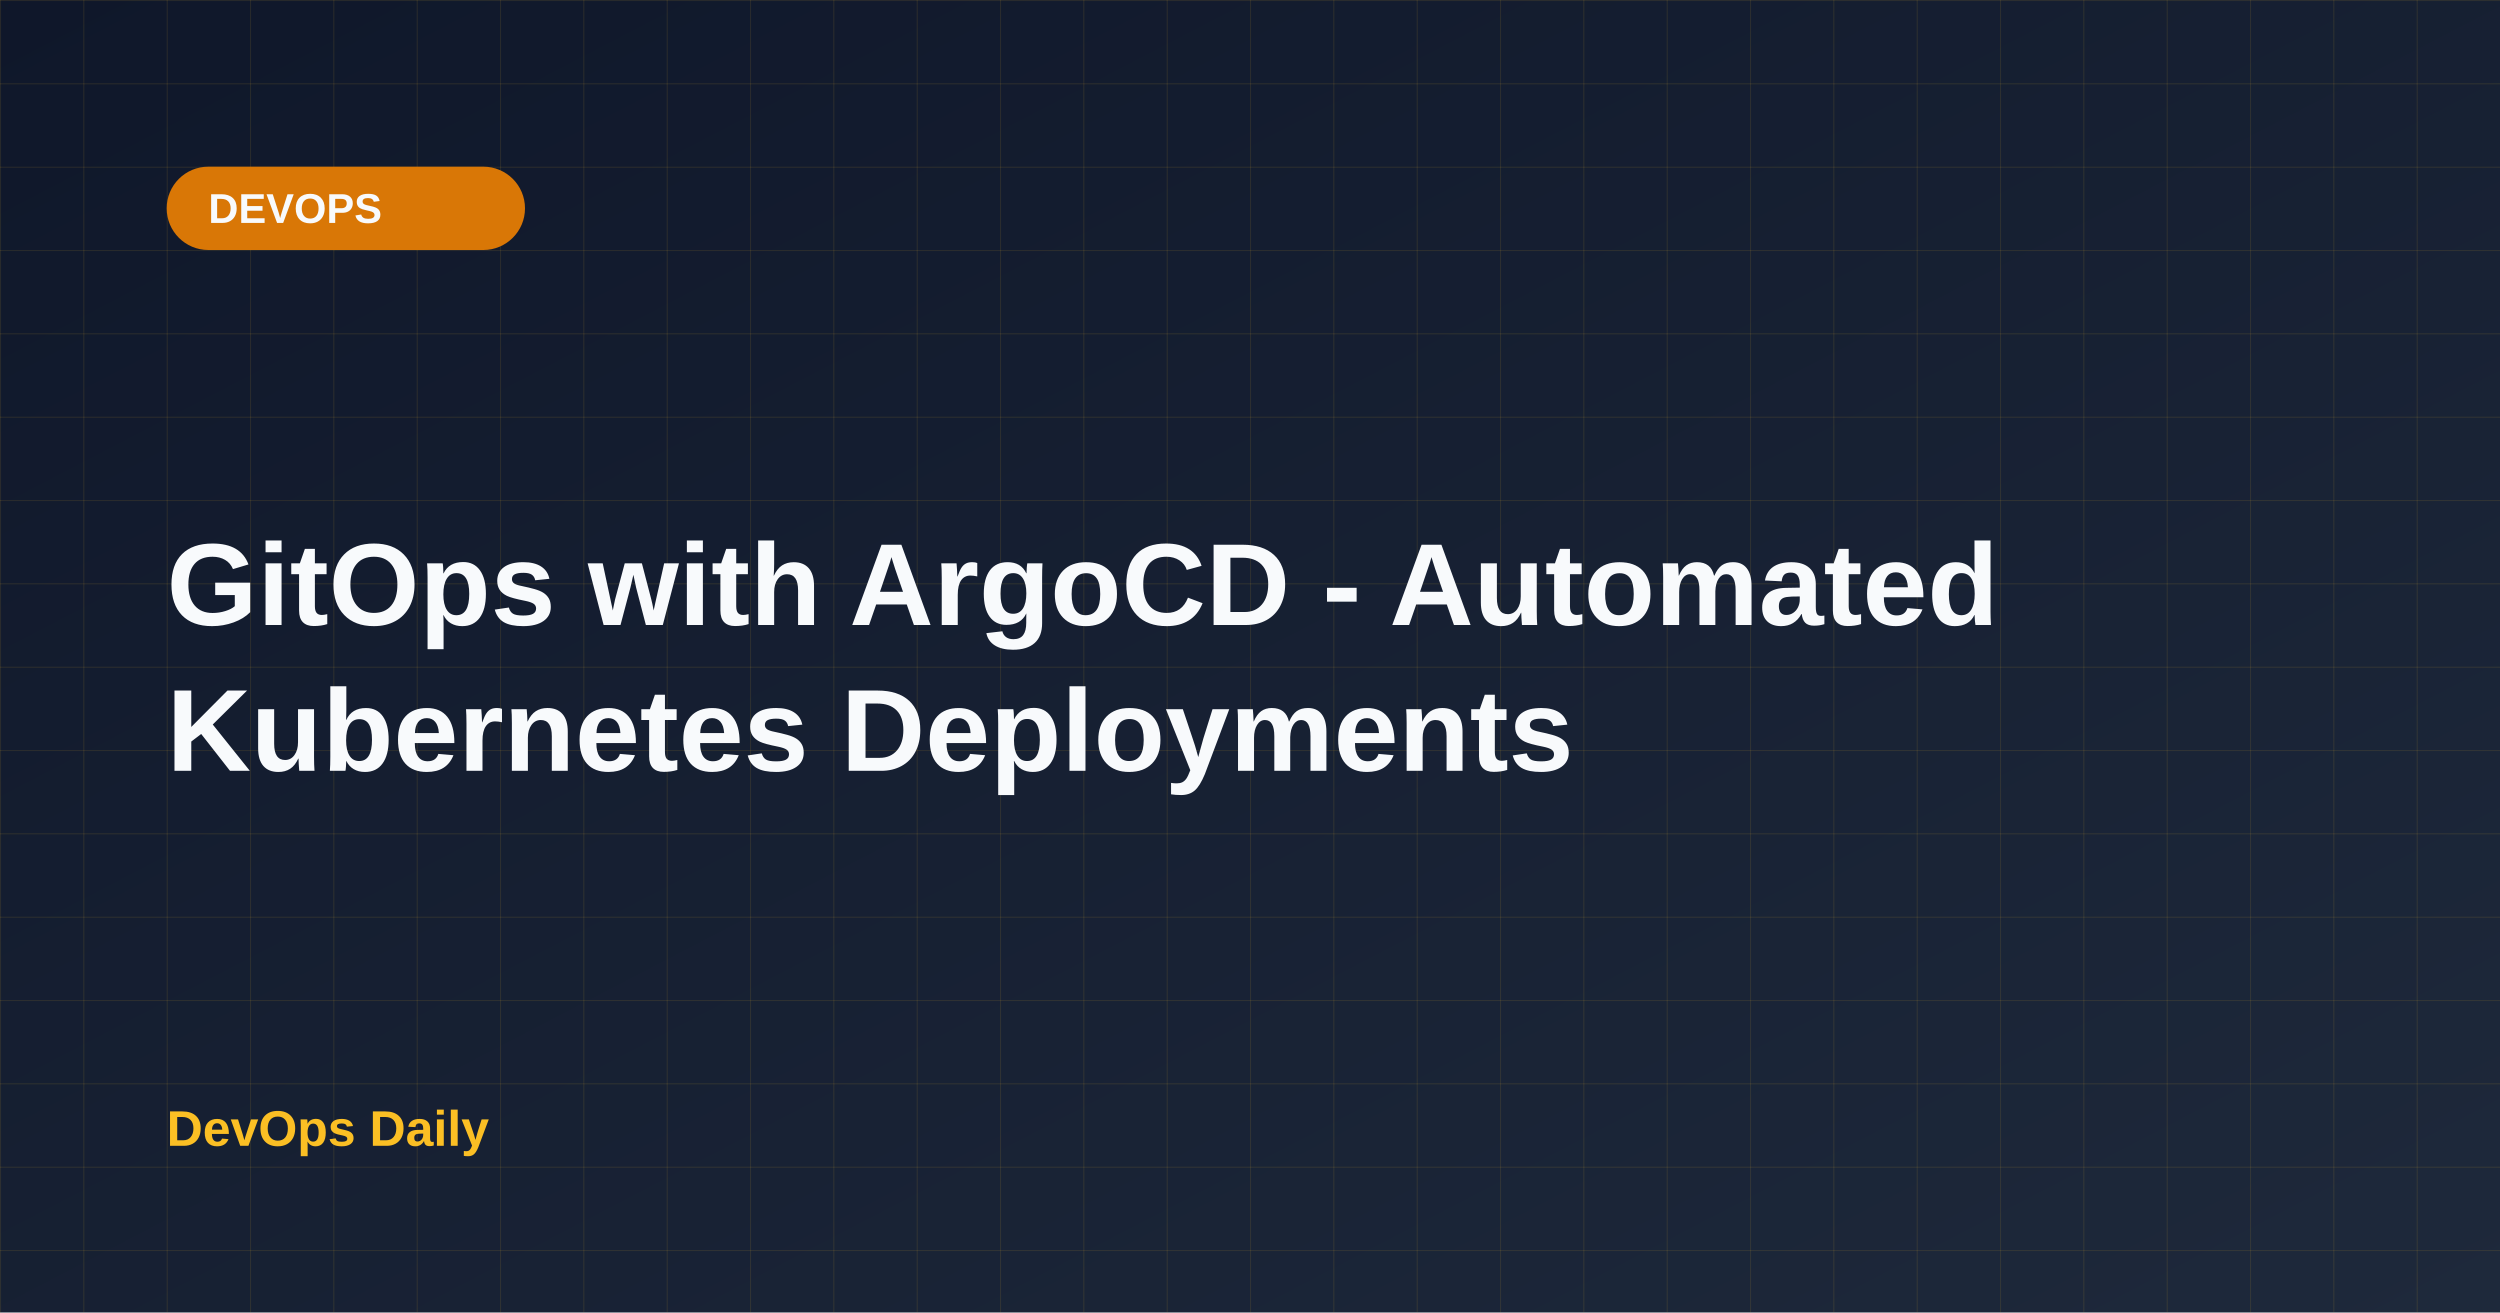
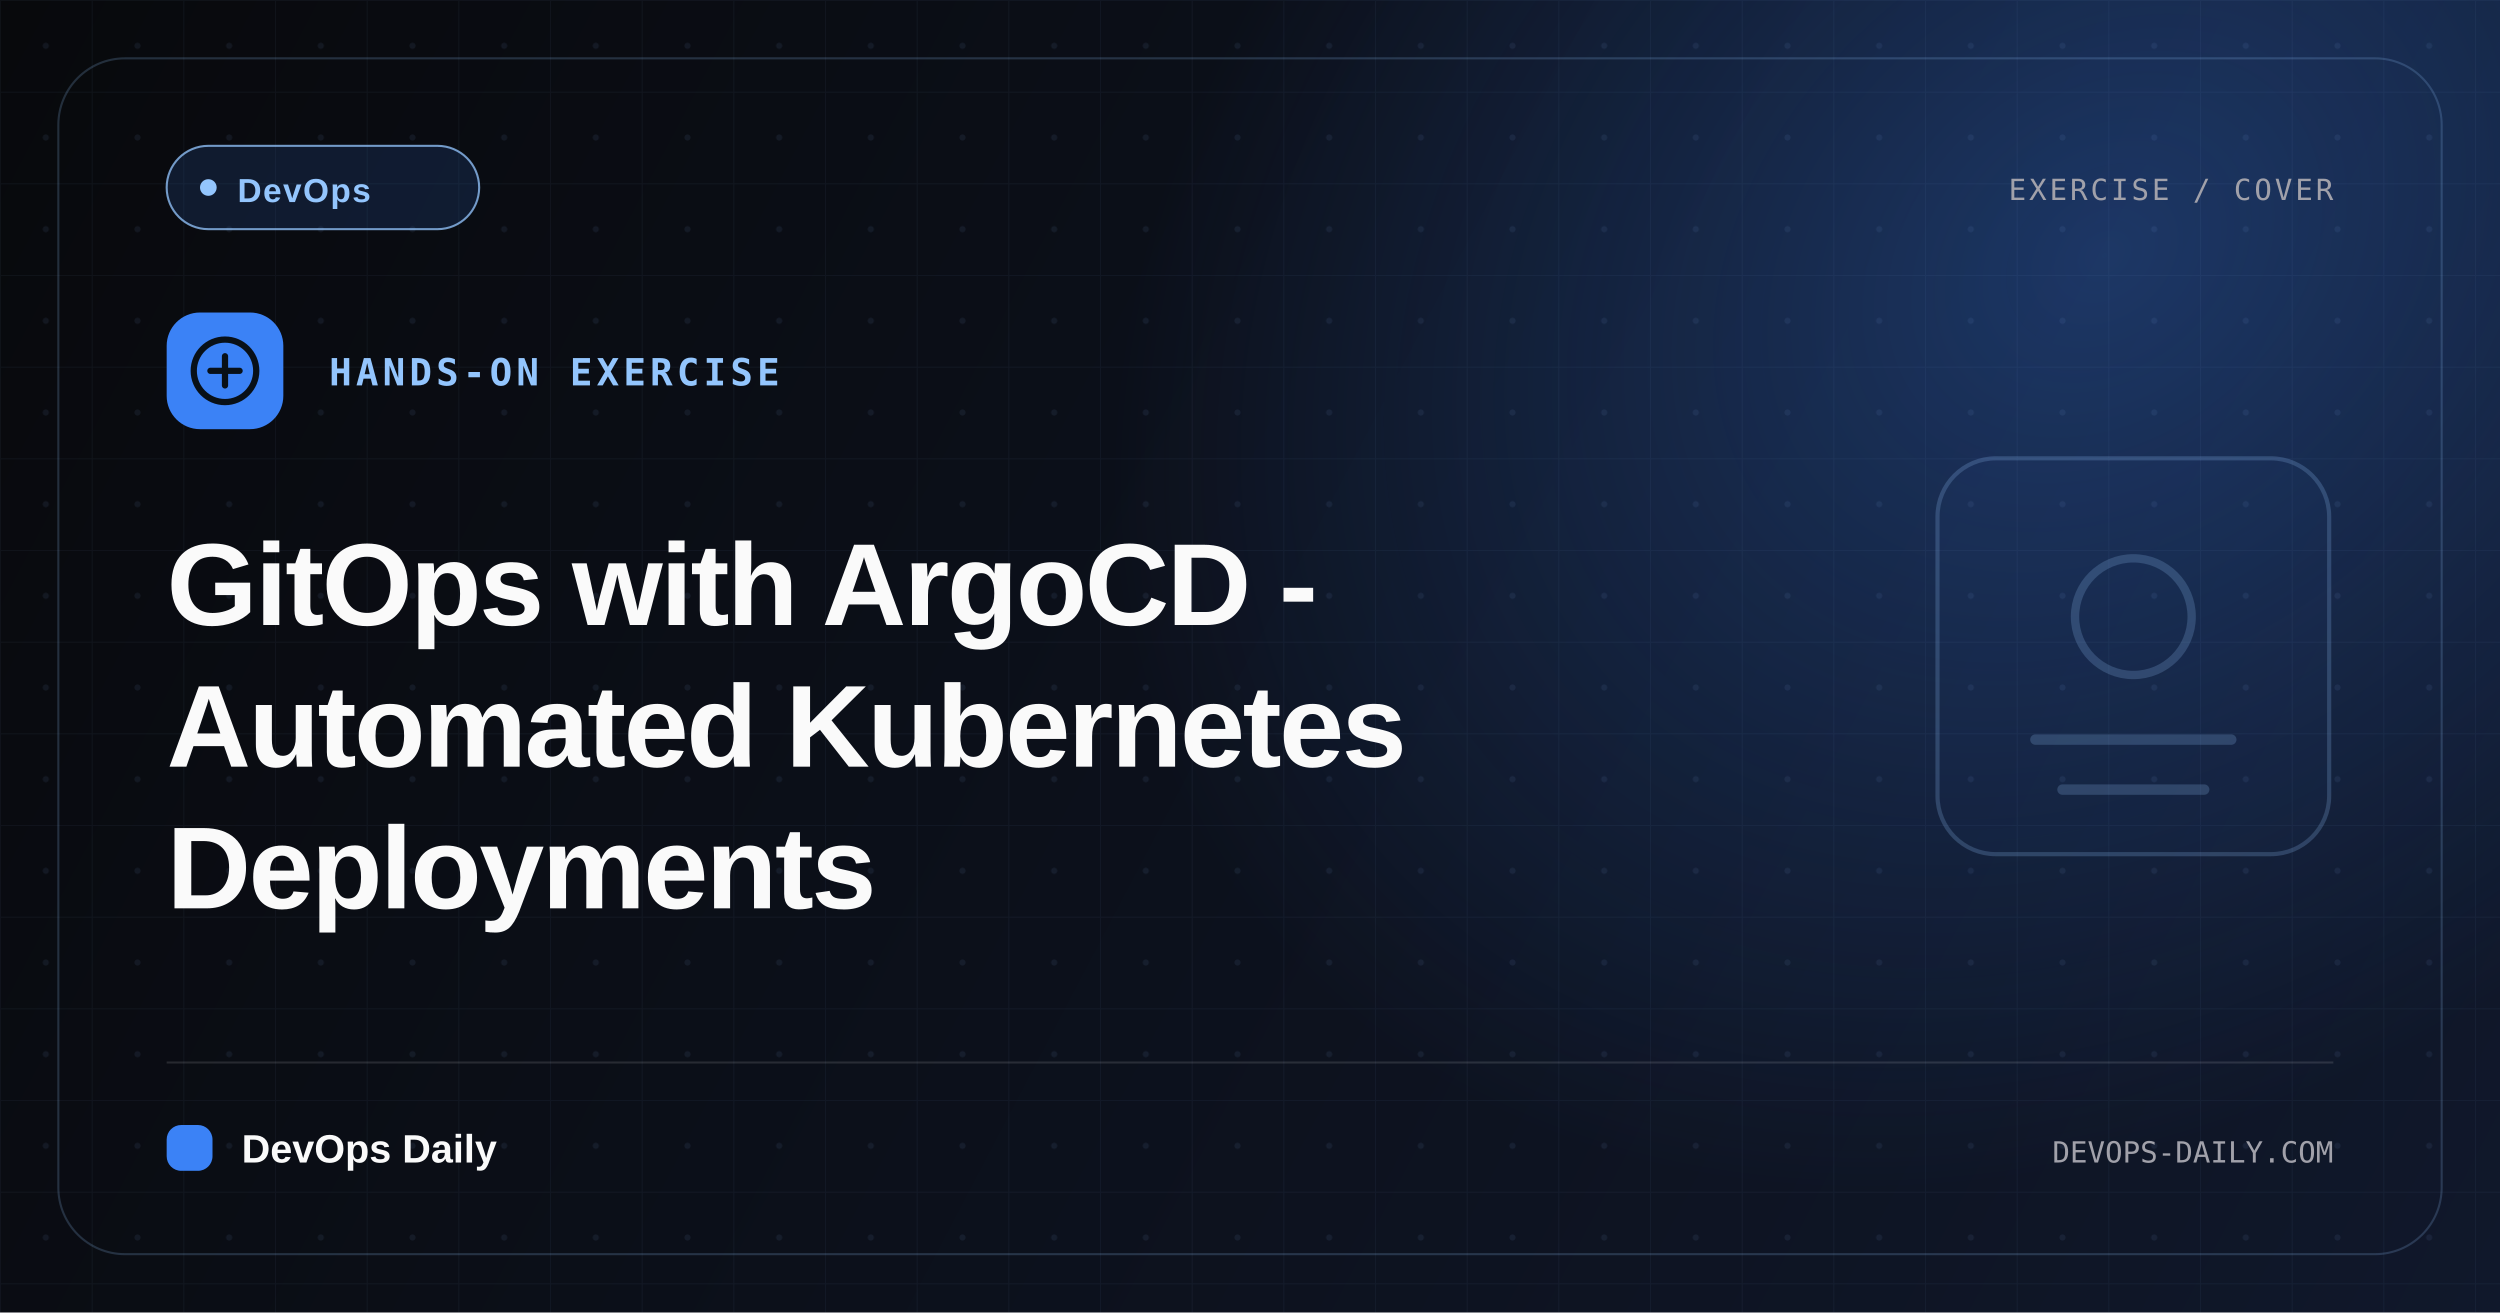
- <svg xmlns="http://www.w3.org/2000/svg" width="1200" height="630">
+ <svg xmlns="http://www.w3.org/2000/svg" width="1200" height="630" viewBox="0 0 1200 630" role="img" aria-label="GitOps with ArgoCD - Automated Kubernetes Deployments">
  <defs>
-     <linearGradient id="bgGradient" x1="0%" y1="0%" x2="100%" y2="100%">
-       <stop offset="0%" style="stop-color:#0f172a;stop-opacity:1" />
-       <stop offset="100%" style="stop-color:#1e293b;stop-opacity:1" />
+     <linearGradient id="bg" x1="0" y1="0" x2="1200" y2="630" gradientUnits="userSpaceOnUse">
+       <stop stop-color="#08090c" />
+       <stop offset="1" stop-color="#10182b" />
    </linearGradient>
-     <pattern id="grid" x="0" y="0" width="40" height="40" patternUnits="userSpaceOnUse">
-       <line x1="0" y1="0" x2="0" y2="40" stroke="#fbbf24" stroke-width="1" opacity="0.1" />
-       <line x1="0" y1="0" x2="40" y2="0" stroke="#fbbf24" stroke-width="1" opacity="0.1" />
+     <radialGradient id="glow" cx="0" cy="0" r="1" gradientTransform="translate(1010 120) rotate(142) scale(520 400)" gradientUnits="userSpaceOnUse">
+       <stop stop-color="#3b82f6" stop-opacity=".32" />
+       <stop offset="1" stop-color="#3b82f6" stop-opacity="0" />
+     </radialGradient>
+     <pattern id="grid" width="44" height="44" patternUnits="userSpaceOnUse">
+       <path d="M44 0H0V44" fill="none" stroke="#93c5fd" stroke-opacity=".05" />
+       <circle cx="22" cy="22" r="1.5" fill="#93c5fd" fill-opacity=".075" />
    </pattern>
  </defs>
-   <rect width="1200" height="630" fill="url(#bgGradient)" />
+   <rect width="1200" height="630" fill="url(#bg)" />
+   <rect width="1200" height="630" fill="url(#glow)" />
  <rect width="1200" height="630" fill="url(#grid)" />
-   <rect x="80" y="80" width="172" height="40" rx="20" fill="#d97706" />
-   <text x="100" y="107" font-family="Arial, sans-serif" font-size="20" font-weight="bold" fill="#f8fafc">DEVOPS</text>
-   <text x="80" y="300" font-family="Arial, sans-serif" font-size="56" font-weight="bold" fill="#f8fafc">GitOps with ArgoCD - Automated</text>
-   <text x="80" y="370" font-family="Arial, sans-serif" font-size="56" font-weight="bold" fill="#f8fafc">Kubernetes Deployments</text>
-   <text x="80" y="550" font-family="Arial, sans-serif" font-size="24" font-weight="bold" fill="#fbbf24">DevOps Daily</text>
+   <rect x="28" y="28" width="1144" height="574" rx="32" fill="none" stroke="#93c5fd" stroke-opacity=".2" />
+   <g transform="translate(930 220)" opacity=".22">
+     <rect x="0" y="0" width="188" height="190" rx="28" fill="#3b82f6" fill-opacity=".12" stroke="#93c5fd" stroke-width="2" />
+     <circle cx="94" cy="76" r="28" fill="none" stroke="#93c5fd" stroke-width="4" />
+     <path d="M47 135h94M60 159h68" stroke="#93c5fd" stroke-width="5" stroke-linecap="round" />
+   </g>
+   <rect x="80" y="70" width="150" height="40" rx="20" fill="#3b82f6" fill-opacity=".14" stroke="#93c5fd" stroke-opacity=".76" />
+   <circle cx="100" cy="90" r="4" fill="#93c5fd" />
+   <text x="114" y="97" font-family="Arial, sans-serif" font-size="16" font-weight="700" letter-spacing=".7" fill="#93c5fd">DevOps</text>
+   <text x="1120" y="96" font-family="Menlo, Monaco, monospace" font-size="14" letter-spacing="1.4" fill="#a1a1aa" text-anchor="end">EXERCISE / COVER</text>
+   <rect x="80" y="150" width="56" height="56" rx="16" fill="#3b82f6" />
+   <circle cx="108" cy="178" r="15" fill="none" stroke="#081018" stroke-width="3" />
+   <path d="M101 178h14m-7-7v14" stroke="#081018" stroke-width="3" stroke-linecap="round" />
+   <text x="158" y="185" font-family="Menlo, Monaco, monospace" font-size="18" font-weight="700" letter-spacing="2" fill="#93c5fd">HANDS-ON EXERCISE</text>
+   <text data-cover-title-line="true" x="80" y="300" font-family="Arial, sans-serif" font-size="56" font-weight="800" letter-spacing="-1.1" fill="#fafafa">GitOps with ArgoCD -</text>
+   <text data-cover-title-line="true" x="80" y="368" font-family="Arial, sans-serif" font-size="56" font-weight="800" letter-spacing="-1.1" fill="#fafafa">Automated Kubernetes</text>
+   <text data-cover-title-line="true" x="80" y="436" font-family="Arial, sans-serif" font-size="56" font-weight="800" letter-spacing="-1.1" fill="#fafafa">Deployments</text>
+   <line x1="80" y1="510" x2="1120" y2="510" stroke="#fafafa" stroke-opacity=".12" />
+   <rect x="80" y="540" width="22" height="22" rx="7" fill="#3b82f6" />
+   <text x="116" y="558" font-family="Arial, sans-serif" font-size="19" font-weight="800" fill="#fafafa">DevOps Daily</text>
+   <text x="1120" y="558" font-family="Menlo, Monaco, monospace" font-size="14" fill="#a1a1aa" text-anchor="end">DEVOPS-DAILY.COM</text>
</svg>
